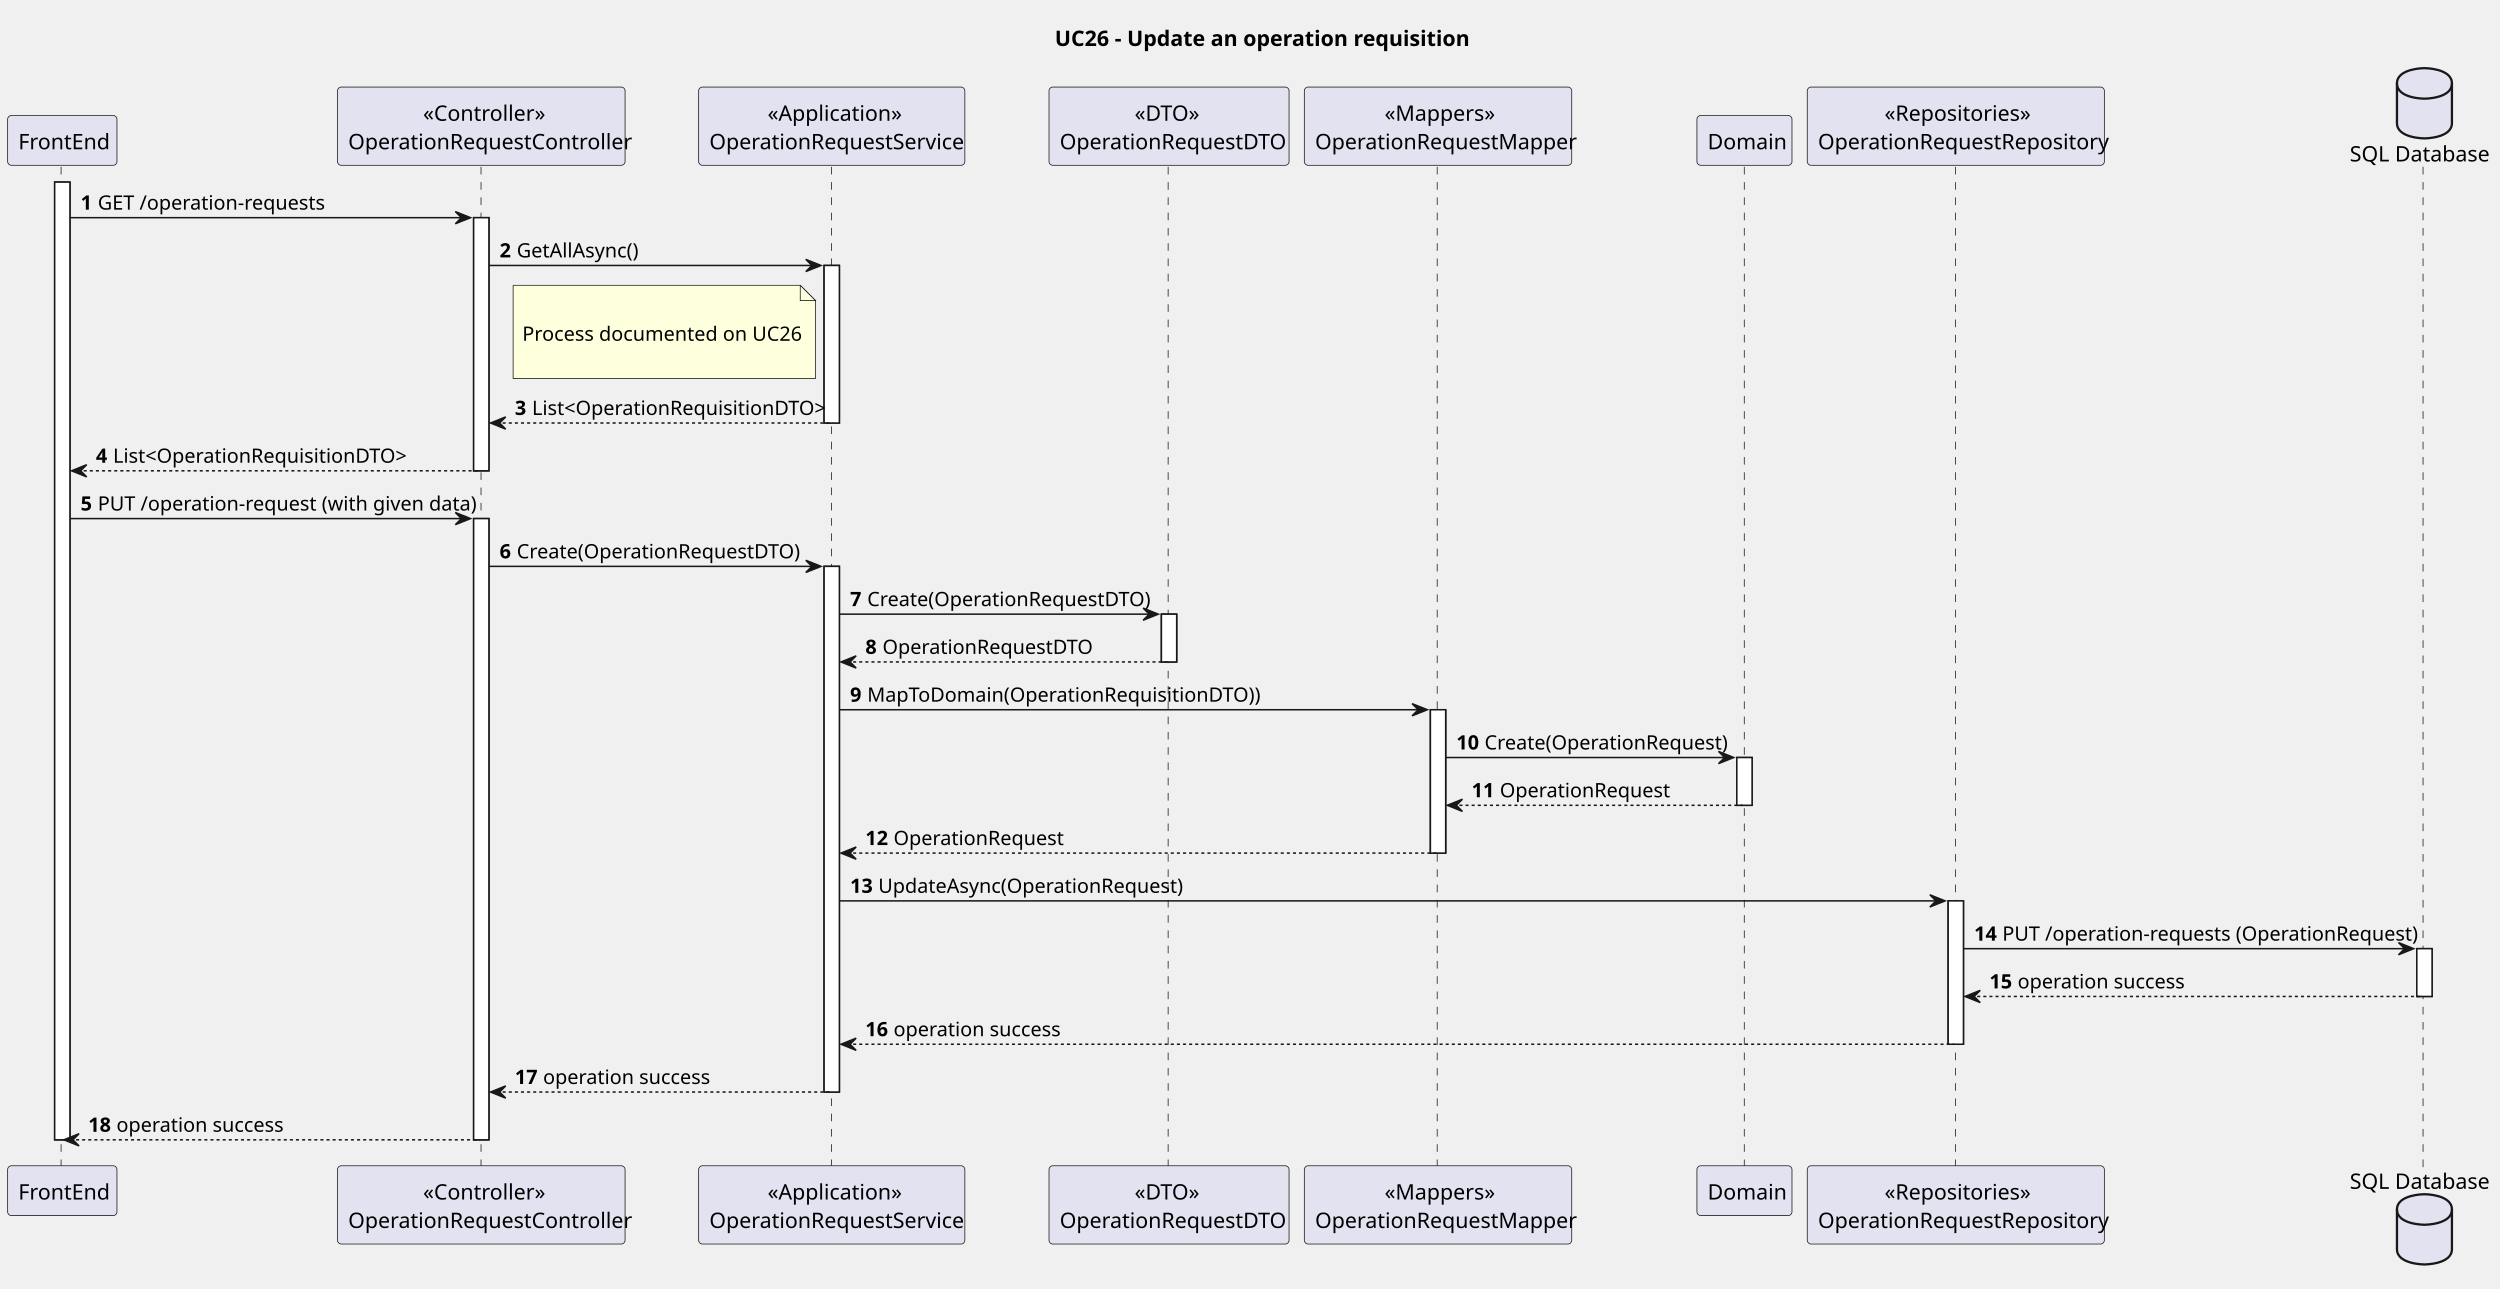
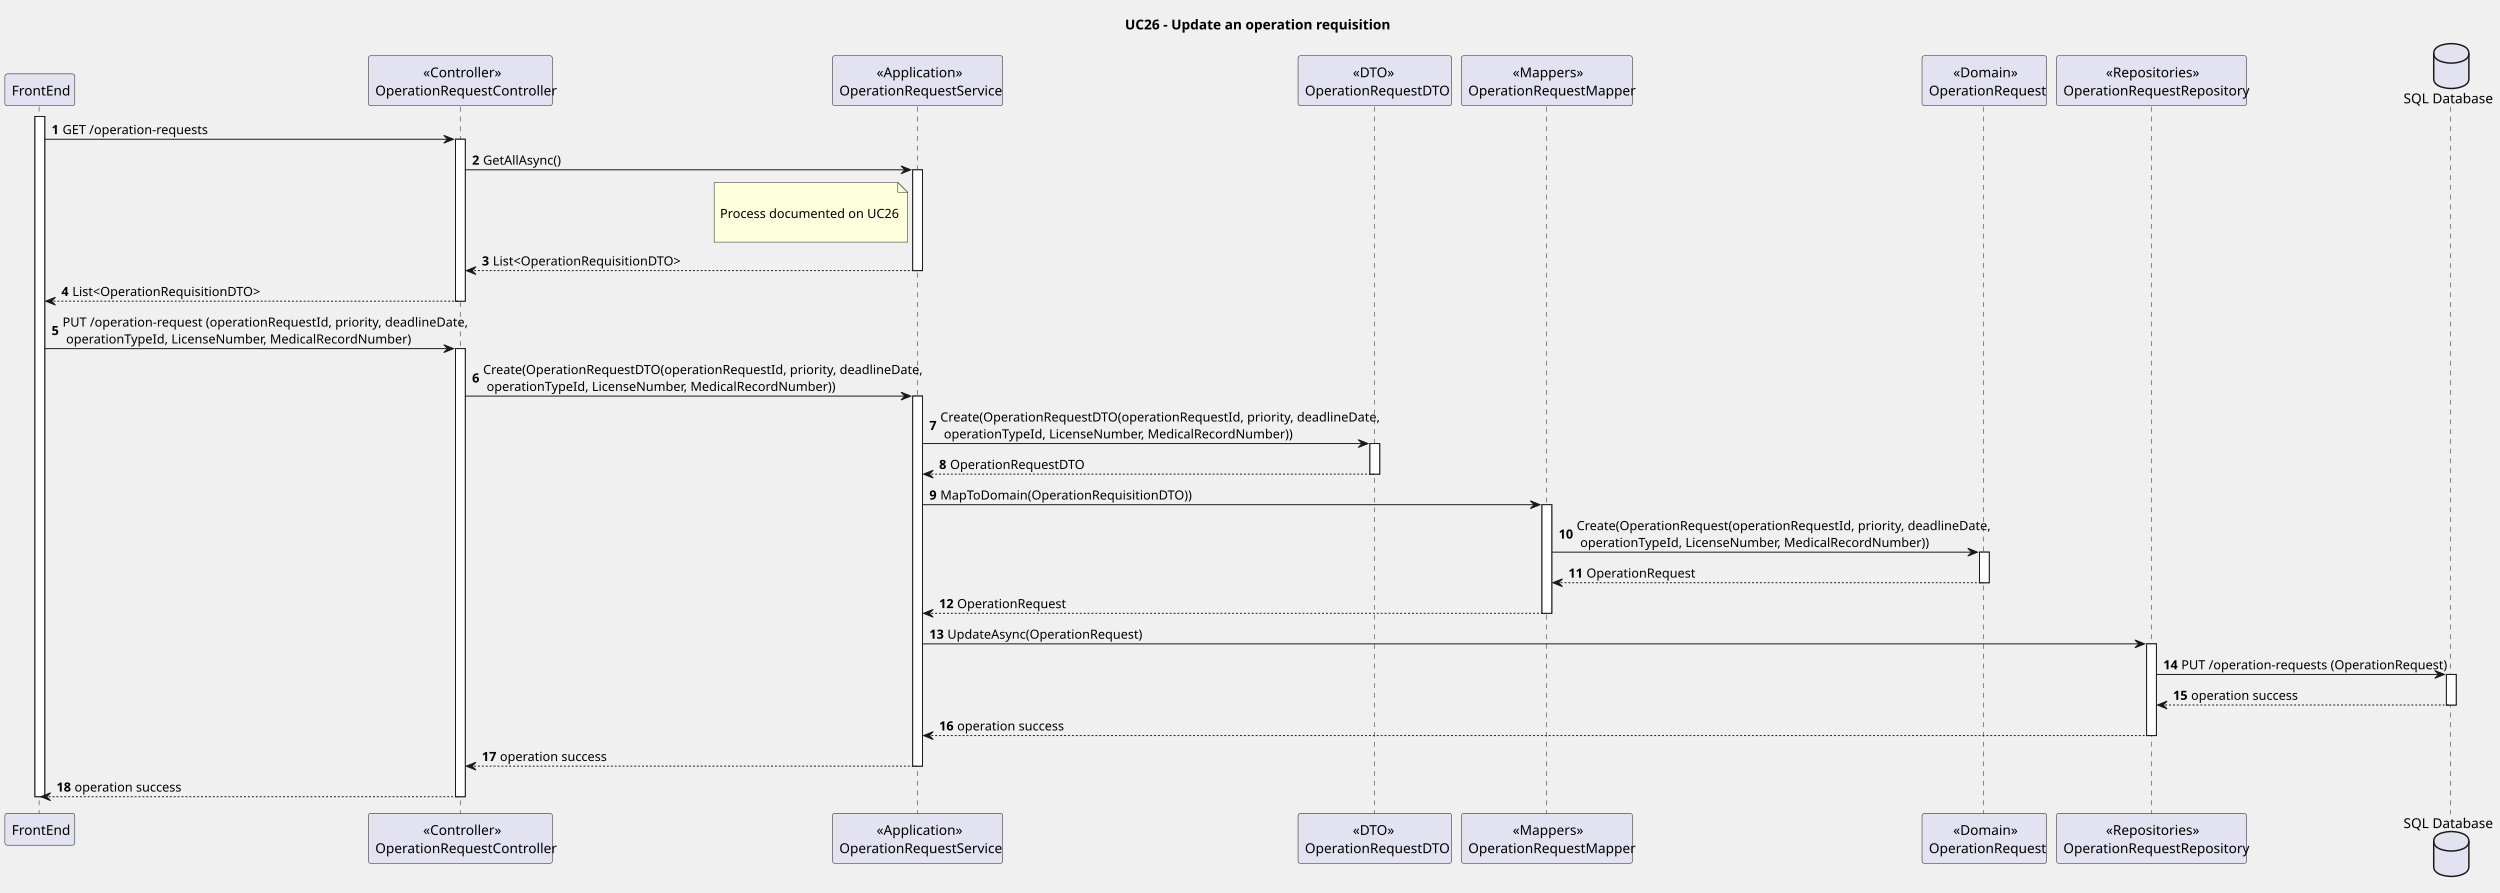
- <svg xmlns="http://www.w3.org/2000/svg" contentStyleType="text/css" height="844px" preserveAspectRatio="none" style="width:1637px;height:844px;background:#FFFFFF;" version="1.1" viewBox="0 0 1637 844" width="1637px" zoomAndPan="magnify">
+ <svg xmlns="http://www.w3.org/2000/svg" contentStyleType="text/css" height="914px" preserveAspectRatio="none" style="width:2559px;height:914px;background:#FFFFFF;" version="1.1" viewBox="0 0 2559 914" width="2559px" zoomAndPan="magnify">
  <defs />
  <g>
-     <text fill="#000000" font-family="sans-serif" font-size="14" font-weight="bold" lengthAdjust="spacing" textLength="259.027" x="690.708" y="30.107">UC26 - Update an operation requisition</text>
-     <rect fill="#FFFFFF" height="627.111" style="stroke:#181818;stroke-width:1.0;" width="10" x="35.793" y="119.242" />
-     <rect fill="#FFFFFF" height="165.746" style="stroke:#181818;stroke-width:1.0;" width="10" x="310.137" y="142.533" />
-     <rect fill="#FFFFFF" height="406.783" style="stroke:#181818;stroke-width:1.0;" width="10" x="310.137" y="339.57" />
-     <rect fill="#FFFFFF" height="103.164" style="stroke:#181818;stroke-width:1.0;" width="10" x="539.627" y="173.824" />
-     <rect fill="#FFFFFF" height="344.201" style="stroke:#181818;stroke-width:1.0;" width="10" x="539.627" y="370.861" />
-     <rect fill="#FFFFFF" height="31.291" style="stroke:#181818;stroke-width:1.0;" width="10" x="760.486" y="402.152" />
-     <rect fill="#FFFFFF" height="93.873" style="stroke:#181818;stroke-width:1.0;" width="10" x="936.623" y="464.734" />
-     <rect fill="#FFFFFF" height="31.291" style="stroke:#181818;stroke-width:1.0;" width="10" x="1137.271" y="496.025" />
-     <rect fill="#FFFFFF" height="93.873" style="stroke:#181818;stroke-width:1.0;" width="10" x="1275.664" y="589.898" />
-     <rect fill="#FFFFFF" height="31.291" style="stroke:#181818;stroke-width:1.0;" width="10" x="1582.527" y="621.189" />
-     <line style="stroke:#181818;stroke-width:0.5;stroke-dasharray:5.0,5.0;" x1="40" x2="40" y1="109.242" y2="764.354" />
-     <line style="stroke:#181818;stroke-width:0.5;stroke-dasharray:5.0,5.0;" x1="314.979" x2="314.979" y1="109.242" y2="764.354" />
-     <line style="stroke:#181818;stroke-width:0.5;stroke-dasharray:5.0,5.0;" x1="544.472" x2="544.472" y1="109.242" y2="764.354" />
-     <line style="stroke:#181818;stroke-width:0.5;stroke-dasharray:5.0,5.0;" x1="764.896" x2="764.896" y1="109.242" y2="764.354" />
-     <line style="stroke:#181818;stroke-width:0.5;stroke-dasharray:5.0,5.0;" x1="941.075" x2="941.075" y1="109.242" y2="764.354" />
-     <line style="stroke:#181818;stroke-width:0.5;stroke-dasharray:5.0,5.0;" x1="1142.15" x2="1142.15" y1="109.242" y2="764.354" />
-     <line style="stroke:#181818;stroke-width:0.5;stroke-dasharray:5.0,5.0;" x1="1280.392" x2="1280.392" y1="109.242" y2="764.354" />
-     <line style="stroke:#181818;stroke-width:0.5;stroke-dasharray:5.0,5.0;" x1="1586.61" x2="1586.61" y1="109.242" y2="764.354" />
+     <text fill="#000000" font-family="sans-serif" font-size="14" font-weight="bold" lengthAdjust="spacing" textLength="259.027" x="1151.519" y="30.107">UC26 - Update an operation requisition</text>
+     <rect fill="#FFFFFF" height="696.275" style="stroke:#181818;stroke-width:1.0;" width="10" x="35.793" y="119.242" />
+     <rect fill="#FFFFFF" height="165.746" style="stroke:#181818;stroke-width:1.0;" width="10" x="466.239" y="142.533" />
+     <rect fill="#FFFFFF" height="458.656" style="stroke:#181818;stroke-width:1.0;" width="10" x="466.239" y="356.861" />
+     <rect fill="#FFFFFF" height="103.164" style="stroke:#181818;stroke-width:1.0;" width="10" x="934.25" y="173.824" />
+     <rect fill="#FFFFFF" height="378.783" style="stroke:#181818;stroke-width:1.0;" width="10" x="934.25" y="405.443" />
+     <rect fill="#FFFFFF" height="31.291" style="stroke:#181818;stroke-width:1.0;" width="10" x="1402.261" y="454.025" />
+     <rect fill="#FFFFFF" height="111.164" style="stroke:#181818;stroke-width:1.0;" width="10" x="1578.398" y="516.607" />
+     <rect fill="#FFFFFF" height="31.291" style="stroke:#181818;stroke-width:1.0;" width="10" x="2026.199" y="565.189" />
+     <rect fill="#FFFFFF" height="93.873" style="stroke:#181818;stroke-width:1.0;" width="10" x="2197.284" y="659.062" />
+     <rect fill="#FFFFFF" height="31.291" style="stroke:#181818;stroke-width:1.0;" width="10" x="2504.148" y="690.354" />
+     <line style="stroke:#181818;stroke-width:0.5;stroke-dasharray:5.0,5.0;" x1="40" x2="40" y1="109.242" y2="833.518" />
+     <line style="stroke:#181818;stroke-width:0.5;stroke-dasharray:5.0,5.0;" x1="471.081" x2="471.081" y1="109.242" y2="833.518" />
+     <line style="stroke:#181818;stroke-width:0.5;stroke-dasharray:5.0,5.0;" x1="939.095" x2="939.095" y1="109.242" y2="833.518" />
+     <line style="stroke:#181818;stroke-width:0.5;stroke-dasharray:5.0,5.0;" x1="1406.672" x2="1406.672" y1="109.242" y2="833.518" />
+     <line style="stroke:#181818;stroke-width:0.5;stroke-dasharray:5.0,5.0;" x1="1582.851" x2="1582.851" y1="109.242" y2="833.518" />
+     <line style="stroke:#181818;stroke-width:0.5;stroke-dasharray:5.0,5.0;" x1="2030.385" x2="2030.385" y1="109.242" y2="833.518" />
+     <line style="stroke:#181818;stroke-width:0.5;stroke-dasharray:5.0,5.0;" x1="2202.012" x2="2202.012" y1="109.242" y2="833.518" />
+     <line style="stroke:#181818;stroke-width:0.5;stroke-dasharray:5.0,5.0;" x1="2508.231" x2="2508.231" y1="109.242" y2="833.518" />
    <rect fill="#E2E2F0" height="32.621" rx="2.5" ry="2.5" style="stroke:#181818;stroke-width:0.5;" width="71.586" x="5" y="75.621" />
    <text fill="#000000" font-family="sans-serif" font-size="14" lengthAdjust="spacing" textLength="57.586" x="12" y="97.728">FrontEnd</text>
-     <rect fill="#E2E2F0" height="32.621" rx="2.5" ry="2.5" style="stroke:#181818;stroke-width:0.5;" width="71.586" x="5" y="763.354" />
-     <text fill="#000000" font-family="sans-serif" font-size="14" lengthAdjust="spacing" textLength="57.586" x="12" y="785.461">FrontEnd</text>
-     <rect fill="#E2E2F0" height="51.242" rx="2.5" ry="2.5" style="stroke:#181818;stroke-width:0.5;" width="188.316" x="220.979" y="57" />
-     <text fill="#000000" font-family="sans-serif" font-size="14" lengthAdjust="spacing" textLength="76.262" x="277.006" y="79.107">«Controller»</text>
-     <text fill="#000000" font-family="sans-serif" font-size="14" lengthAdjust="spacing" textLength="174.316" x="227.979" y="97.728">OperationRequestController</text>
-     <rect fill="#E2E2F0" height="51.242" rx="2.5" ry="2.5" style="stroke:#181818;stroke-width:0.5;" width="188.316" x="220.979" y="763.354" />
-     <text fill="#000000" font-family="sans-serif" font-size="14" lengthAdjust="spacing" textLength="76.262" x="277.006" y="785.461">«Controller»</text>
-     <text fill="#000000" font-family="sans-serif" font-size="14" lengthAdjust="spacing" textLength="174.316" x="227.979" y="804.082">OperationRequestController</text>
-     <rect fill="#E2E2F0" height="51.242" rx="2.5" ry="2.5" style="stroke:#181818;stroke-width:0.5;" width="174.31" x="457.472" y="57" />
-     <text fill="#000000" font-family="sans-serif" font-size="14" lengthAdjust="spacing" textLength="84.061" x="502.596" y="79.107">«Application»</text>
-     <text fill="#000000" font-family="sans-serif" font-size="14" lengthAdjust="spacing" textLength="160.31" x="464.472" y="97.728">OperationRequestService</text>
-     <rect fill="#E2E2F0" height="51.242" rx="2.5" ry="2.5" style="stroke:#181818;stroke-width:0.5;" width="174.31" x="457.472" y="763.354" />
-     <text fill="#000000" font-family="sans-serif" font-size="14" lengthAdjust="spacing" textLength="84.061" x="502.596" y="785.461">«Application»</text>
-     <text fill="#000000" font-family="sans-serif" font-size="14" lengthAdjust="spacing" textLength="160.31" x="464.472" y="804.082">OperationRequestService</text>
-     <rect fill="#E2E2F0" height="51.242" rx="2.5" ry="2.5" style="stroke:#181818;stroke-width:0.5;" width="157.179" x="686.896" y="57" />
-     <text fill="#000000" font-family="sans-serif" font-size="14" lengthAdjust="spacing" textLength="45.124" x="742.924" y="79.107">«DTO»</text>
-     <text fill="#000000" font-family="sans-serif" font-size="14" lengthAdjust="spacing" textLength="143.179" x="693.896" y="97.728">OperationRequestDTO</text>
-     <rect fill="#E2E2F0" height="51.242" rx="2.5" ry="2.5" style="stroke:#181818;stroke-width:0.5;" width="157.179" x="686.896" y="763.354" />
-     <text fill="#000000" font-family="sans-serif" font-size="14" lengthAdjust="spacing" textLength="45.124" x="742.924" y="785.461">«DTO»</text>
-     <text fill="#000000" font-family="sans-serif" font-size="14" lengthAdjust="spacing" textLength="143.179" x="693.896" y="804.082">OperationRequestDTO</text>
-     <rect fill="#E2E2F0" height="51.242" rx="2.5" ry="2.5" style="stroke:#181818;stroke-width:0.5;" width="175.096" x="854.075" y="57" />
-     <text fill="#000000" font-family="sans-serif" font-size="14" lengthAdjust="spacing" textLength="70.041" x="906.602" y="79.107">«Mappers»</text>
-     <text fill="#000000" font-family="sans-serif" font-size="14" lengthAdjust="spacing" textLength="161.096" x="861.075" y="97.728">OperationRequestMapper</text>
-     <rect fill="#E2E2F0" height="51.242" rx="2.5" ry="2.5" style="stroke:#181818;stroke-width:0.5;" width="175.096" x="854.075" y="763.354" />
-     <text fill="#000000" font-family="sans-serif" font-size="14" lengthAdjust="spacing" textLength="70.041" x="906.602" y="785.461">«Mappers»</text>
-     <text fill="#000000" font-family="sans-serif" font-size="14" lengthAdjust="spacing" textLength="161.096" x="861.075" y="804.082">OperationRequestMapper</text>
-     <rect fill="#E2E2F0" height="32.621" rx="2.5" ry="2.5" style="stroke:#181818;stroke-width:0.5;" width="62.241" x="1111.15" y="75.621" />
-     <text fill="#000000" font-family="sans-serif" font-size="14" lengthAdjust="spacing" textLength="48.241" x="1118.15" y="97.728">Domain</text>
-     <rect fill="#E2E2F0" height="32.621" rx="2.5" ry="2.5" style="stroke:#181818;stroke-width:0.5;" width="62.241" x="1111.15" y="763.354" />
-     <text fill="#000000" font-family="sans-serif" font-size="14" lengthAdjust="spacing" textLength="48.241" x="1118.15" y="785.461">Domain</text>
-     <rect fill="#E2E2F0" height="51.242" rx="2.5" ry="2.5" style="stroke:#181818;stroke-width:0.5;" width="194.544" x="1183.392" y="57" />
-     <text fill="#000000" font-family="sans-serif" font-size="14" lengthAdjust="spacing" textLength="93.386" x="1233.971" y="79.107">«Repositories»</text>
-     <text fill="#000000" font-family="sans-serif" font-size="14" lengthAdjust="spacing" textLength="180.544" x="1190.392" y="97.728">OperationRequestRepository</text>
-     <rect fill="#E2E2F0" height="51.242" rx="2.5" ry="2.5" style="stroke:#181818;stroke-width:0.5;" width="194.544" x="1183.392" y="763.354" />
-     <text fill="#000000" font-family="sans-serif" font-size="14" lengthAdjust="spacing" textLength="93.386" x="1233.971" y="785.461">«Repositories»</text>
-     <text fill="#000000" font-family="sans-serif" font-size="14" lengthAdjust="spacing" textLength="180.544" x="1190.392" y="804.082">OperationRequestRepository</text>
-     <text fill="#000000" font-family="sans-serif" font-size="14" lengthAdjust="spacing" textLength="91.834" x="1538.61" y="105.728">SQL Database</text>
-     <path d="M1569.527,54.621 C1569.527,44.621 1587.527,44.621 1587.527,44.621 C1587.527,44.621 1605.527,44.621 1605.527,54.621 L1605.527,80.621 C1605.527,90.621 1587.527,90.621 1587.527,90.621 C1587.527,90.621 1569.527,90.621 1569.527,80.621 L1569.527,54.621 " fill="#E2E2F0" style="stroke:#181818;stroke-width:1.5;" />
-     <path d="M1569.527,54.621 C1569.527,64.621 1587.527,64.621 1587.527,64.621 C1587.527,64.621 1605.527,64.621 1605.527,54.621 " fill="none" style="stroke:#181818;stroke-width:1.5;" />
-     <text fill="#000000" font-family="sans-serif" font-size="14" lengthAdjust="spacing" textLength="91.834" x="1538.61" y="778.461">SQL Database</text>
-     <path d="M1569.527,791.975 C1569.527,781.975 1587.527,781.975 1587.527,781.975 C1587.527,781.975 1605.527,781.975 1605.527,791.975 L1605.527,817.975 C1605.527,827.975 1587.527,827.975 1587.527,827.975 C1587.527,827.975 1569.527,827.975 1569.527,817.975 L1569.527,791.975 " fill="#E2E2F0" style="stroke:#181818;stroke-width:1.5;" />
-     <path d="M1569.527,791.975 C1569.527,801.975 1587.527,801.975 1587.527,801.975 C1587.527,801.975 1605.527,801.975 1605.527,791.975 " fill="none" style="stroke:#181818;stroke-width:1.5;" />
-     <rect fill="#FFFFFF" height="627.111" style="stroke:#181818;stroke-width:1.0;" width="10" x="35.793" y="119.242" />
-     <rect fill="#FFFFFF" height="165.746" style="stroke:#181818;stroke-width:1.0;" width="10" x="310.137" y="142.533" />
-     <rect fill="#FFFFFF" height="406.783" style="stroke:#181818;stroke-width:1.0;" width="10" x="310.137" y="339.57" />
-     <rect fill="#FFFFFF" height="103.164" style="stroke:#181818;stroke-width:1.0;" width="10" x="539.627" y="173.824" />
-     <rect fill="#FFFFFF" height="344.201" style="stroke:#181818;stroke-width:1.0;" width="10" x="539.627" y="370.861" />
-     <rect fill="#FFFFFF" height="31.291" style="stroke:#181818;stroke-width:1.0;" width="10" x="760.486" y="402.152" />
-     <rect fill="#FFFFFF" height="93.873" style="stroke:#181818;stroke-width:1.0;" width="10" x="936.623" y="464.734" />
-     <rect fill="#FFFFFF" height="31.291" style="stroke:#181818;stroke-width:1.0;" width="10" x="1137.271" y="496.025" />
-     <rect fill="#FFFFFF" height="93.873" style="stroke:#181818;stroke-width:1.0;" width="10" x="1275.664" y="589.898" />
-     <rect fill="#FFFFFF" height="31.291" style="stroke:#181818;stroke-width:1.0;" width="10" x="1582.527" y="621.189" />
-     <polygon fill="#181818" points="298.137,138.533,308.137,142.533,298.137,146.533,302.137,142.533" style="stroke:#181818;stroke-width:1.0;" />
-     <line style="stroke:#181818;stroke-width:1.0;" x1="45.793" x2="304.137" y1="142.533" y2="142.533" />
+     <rect fill="#E2E2F0" height="32.621" rx="2.5" ry="2.5" style="stroke:#181818;stroke-width:0.5;" width="71.586" x="5" y="832.518" />
+     <text fill="#000000" font-family="sans-serif" font-size="14" lengthAdjust="spacing" textLength="57.586" x="12" y="854.625">FrontEnd</text>
+     <rect fill="#E2E2F0" height="51.242" rx="2.5" ry="2.5" style="stroke:#181818;stroke-width:0.5;" width="188.316" x="377.081" y="57" />
+     <text fill="#000000" font-family="sans-serif" font-size="14" lengthAdjust="spacing" textLength="76.262" x="433.108" y="79.107">«Controller»</text>
+     <text fill="#000000" font-family="sans-serif" font-size="14" lengthAdjust="spacing" textLength="174.316" x="384.081" y="97.728">OperationRequestController</text>
+     <rect fill="#E2E2F0" height="51.242" rx="2.5" ry="2.5" style="stroke:#181818;stroke-width:0.5;" width="188.316" x="377.081" y="832.518" />
+     <text fill="#000000" font-family="sans-serif" font-size="14" lengthAdjust="spacing" textLength="76.262" x="433.108" y="854.625">«Controller»</text>
+     <text fill="#000000" font-family="sans-serif" font-size="14" lengthAdjust="spacing" textLength="174.316" x="384.081" y="873.246">OperationRequestController</text>
+     <rect fill="#E2E2F0" height="51.242" rx="2.5" ry="2.5" style="stroke:#181818;stroke-width:0.5;" width="174.31" x="852.095" y="57" />
+     <text fill="#000000" font-family="sans-serif" font-size="14" lengthAdjust="spacing" textLength="84.061" x="897.219" y="79.107">«Application»</text>
+     <text fill="#000000" font-family="sans-serif" font-size="14" lengthAdjust="spacing" textLength="160.31" x="859.095" y="97.728">OperationRequestService</text>
+     <rect fill="#E2E2F0" height="51.242" rx="2.5" ry="2.5" style="stroke:#181818;stroke-width:0.5;" width="174.31" x="852.095" y="832.518" />
+     <text fill="#000000" font-family="sans-serif" font-size="14" lengthAdjust="spacing" textLength="84.061" x="897.219" y="854.625">«Application»</text>
+     <text fill="#000000" font-family="sans-serif" font-size="14" lengthAdjust="spacing" textLength="160.31" x="859.095" y="873.246">OperationRequestService</text>
+     <rect fill="#E2E2F0" height="51.242" rx="2.5" ry="2.5" style="stroke:#181818;stroke-width:0.5;" width="157.179" x="1328.672" y="57" />
+     <text fill="#000000" font-family="sans-serif" font-size="14" lengthAdjust="spacing" textLength="45.124" x="1384.699" y="79.107">«DTO»</text>
+     <text fill="#000000" font-family="sans-serif" font-size="14" lengthAdjust="spacing" textLength="143.179" x="1335.672" y="97.728">OperationRequestDTO</text>
+     <rect fill="#E2E2F0" height="51.242" rx="2.5" ry="2.5" style="stroke:#181818;stroke-width:0.5;" width="157.179" x="1328.672" y="832.518" />
+     <text fill="#000000" font-family="sans-serif" font-size="14" lengthAdjust="spacing" textLength="45.124" x="1384.699" y="854.625">«DTO»</text>
+     <text fill="#000000" font-family="sans-serif" font-size="14" lengthAdjust="spacing" textLength="143.179" x="1335.672" y="873.246">OperationRequestDTO</text>
+     <rect fill="#E2E2F0" height="51.242" rx="2.5" ry="2.5" style="stroke:#181818;stroke-width:0.5;" width="175.096" x="1495.851" y="57" />
+     <text fill="#000000" font-family="sans-serif" font-size="14" lengthAdjust="spacing" textLength="70.041" x="1548.378" y="79.107">«Mappers»</text>
+     <text fill="#000000" font-family="sans-serif" font-size="14" lengthAdjust="spacing" textLength="161.096" x="1502.851" y="97.728">OperationRequestMapper</text>
+     <rect fill="#E2E2F0" height="51.242" rx="2.5" ry="2.5" style="stroke:#181818;stroke-width:0.5;" width="175.096" x="1495.851" y="832.518" />
+     <text fill="#000000" font-family="sans-serif" font-size="14" lengthAdjust="spacing" textLength="70.041" x="1548.378" y="854.625">«Mappers»</text>
+     <text fill="#000000" font-family="sans-serif" font-size="14" lengthAdjust="spacing" textLength="161.096" x="1502.851" y="873.246">OperationRequestMapper</text>
+     <rect fill="#E2E2F0" height="51.242" rx="2.5" ry="2.5" style="stroke:#181818;stroke-width:0.5;" width="127.627" x="1967.385" y="57" />
+     <text fill="#000000" font-family="sans-serif" font-size="14" lengthAdjust="spacing" textLength="63.813" x="1999.292" y="79.107">«Domain»</text>
+     <text fill="#000000" font-family="sans-serif" font-size="14" lengthAdjust="spacing" textLength="113.627" x="1974.385" y="97.728">OperationRequest</text>
+     <rect fill="#E2E2F0" height="51.242" rx="2.5" ry="2.5" style="stroke:#181818;stroke-width:0.5;" width="127.627" x="1967.385" y="832.518" />
+     <text fill="#000000" font-family="sans-serif" font-size="14" lengthAdjust="spacing" textLength="63.813" x="1999.292" y="854.625">«Domain»</text>
+     <text fill="#000000" font-family="sans-serif" font-size="14" lengthAdjust="spacing" textLength="113.627" x="1974.385" y="873.246">OperationRequest</text>
+     <rect fill="#E2E2F0" height="51.242" rx="2.5" ry="2.5" style="stroke:#181818;stroke-width:0.5;" width="194.544" x="2105.012" y="57" />
+     <text fill="#000000" font-family="sans-serif" font-size="14" lengthAdjust="spacing" textLength="93.386" x="2155.591" y="79.107">«Repositories»</text>
+     <text fill="#000000" font-family="sans-serif" font-size="14" lengthAdjust="spacing" textLength="180.544" x="2112.012" y="97.728">OperationRequestRepository</text>
+     <rect fill="#E2E2F0" height="51.242" rx="2.5" ry="2.5" style="stroke:#181818;stroke-width:0.5;" width="194.544" x="2105.012" y="832.518" />
+     <text fill="#000000" font-family="sans-serif" font-size="14" lengthAdjust="spacing" textLength="93.386" x="2155.591" y="854.625">«Repositories»</text>
+     <text fill="#000000" font-family="sans-serif" font-size="14" lengthAdjust="spacing" textLength="180.544" x="2112.012" y="873.246">OperationRequestRepository</text>
+     <text fill="#000000" font-family="sans-serif" font-size="14" lengthAdjust="spacing" textLength="91.834" x="2460.231" y="105.728">SQL Database</text>
+     <path d="M2491.148,54.621 C2491.148,44.621 2509.148,44.621 2509.148,44.621 C2509.148,44.621 2527.148,44.621 2527.148,54.621 L2527.148,80.621 C2527.148,90.621 2509.148,90.621 2509.148,90.621 C2509.148,90.621 2491.148,90.621 2491.148,80.621 L2491.148,54.621 " fill="#E2E2F0" style="stroke:#181818;stroke-width:1.5;" />
+     <path d="M2491.148,54.621 C2491.148,64.621 2509.148,64.621 2509.148,64.621 C2509.148,64.621 2527.148,64.621 2527.148,54.621 " fill="none" style="stroke:#181818;stroke-width:1.5;" />
+     <text fill="#000000" font-family="sans-serif" font-size="14" lengthAdjust="spacing" textLength="91.834" x="2460.231" y="847.625">SQL Database</text>
+     <path d="M2491.148,861.139 C2491.148,851.139 2509.148,851.139 2509.148,851.139 C2509.148,851.139 2527.148,851.139 2527.148,861.139 L2527.148,887.139 C2527.148,897.139 2509.148,897.139 2509.148,897.139 C2509.148,897.139 2491.148,897.139 2491.148,887.139 L2491.148,861.139 " fill="#E2E2F0" style="stroke:#181818;stroke-width:1.5;" />
+     <path d="M2491.148,861.139 C2491.148,871.139 2509.148,871.139 2509.148,871.139 C2509.148,871.139 2527.148,871.139 2527.148,861.139 " fill="none" style="stroke:#181818;stroke-width:1.5;" />
+     <rect fill="#FFFFFF" height="696.275" style="stroke:#181818;stroke-width:1.0;" width="10" x="35.793" y="119.242" />
+     <rect fill="#FFFFFF" height="165.746" style="stroke:#181818;stroke-width:1.0;" width="10" x="466.239" y="142.533" />
+     <rect fill="#FFFFFF" height="458.656" style="stroke:#181818;stroke-width:1.0;" width="10" x="466.239" y="356.861" />
+     <rect fill="#FFFFFF" height="103.164" style="stroke:#181818;stroke-width:1.0;" width="10" x="934.25" y="173.824" />
+     <rect fill="#FFFFFF" height="378.783" style="stroke:#181818;stroke-width:1.0;" width="10" x="934.25" y="405.443" />
+     <rect fill="#FFFFFF" height="31.291" style="stroke:#181818;stroke-width:1.0;" width="10" x="1402.261" y="454.025" />
+     <rect fill="#FFFFFF" height="111.164" style="stroke:#181818;stroke-width:1.0;" width="10" x="1578.398" y="516.607" />
+     <rect fill="#FFFFFF" height="31.291" style="stroke:#181818;stroke-width:1.0;" width="10" x="2026.199" y="565.189" />
+     <rect fill="#FFFFFF" height="93.873" style="stroke:#181818;stroke-width:1.0;" width="10" x="2197.284" y="659.062" />
+     <rect fill="#FFFFFF" height="31.291" style="stroke:#181818;stroke-width:1.0;" width="10" x="2504.148" y="690.354" />
+     <polygon fill="#181818" points="454.239,138.533,464.239,142.533,454.239,146.533,458.239,142.533" style="stroke:#181818;stroke-width:1.0;" />
+     <line style="stroke:#181818;stroke-width:1.0;" x1="45.793" x2="460.239" y1="142.533" y2="142.533" />
    <text fill="#000000" font-family="sans-serif" font-size="13" font-weight="bold" lengthAdjust="spacing" textLength="7.23" x="52.793" y="137.27">1</text>
    <text fill="#000000" font-family="sans-serif" font-size="13" lengthAdjust="spacing" textLength="142.346" x="64.023" y="137.27">GET /operation-requests</text>
-     <polygon fill="#181818" points="527.627,169.824,537.627,173.824,527.627,177.824,531.627,173.824" style="stroke:#181818;stroke-width:1.0;" />
-     <line style="stroke:#181818;stroke-width:1.0;" x1="320.137" x2="533.627" y1="173.824" y2="173.824" />
-     <text fill="#000000" font-family="sans-serif" font-size="13" font-weight="bold" lengthAdjust="spacing" textLength="7.23" x="327.137" y="168.561">2</text>
-     <text fill="#000000" font-family="sans-serif" font-size="13" lengthAdjust="spacing" textLength="79.46" x="338.367" y="168.561">GetAllAsync()</text>
-     <path d="M336,186.824 L336,247.824 L534,247.824 L534,196.824 L524,186.824 L336,186.824 " fill="#FEFFDD" style="stroke:#181818;stroke-width:0.5;" />
-     <path d="M524,186.824 L524,196.824 L534,196.824 L524,186.824 " fill="#FEFFDD" style="stroke:#181818;stroke-width:0.5;" />
-     <text fill="#000000" font-family="sans-serif" font-size="13" lengthAdjust="spacing" textLength="3.612" x="342" y="205.852"> </text>
-     <text fill="#000000" font-family="sans-serif" font-size="13" lengthAdjust="spacing" textLength="177.042" x="342" y="223.144">Process documented on UC26</text>
-     <text fill="#000000" font-family="sans-serif" font-size="13" lengthAdjust="spacing" textLength="3.612" x="342" y="240.435"> </text>
-     <polygon fill="#181818" points="331.137,272.988,321.137,276.988,331.137,280.988,327.137,276.988" style="stroke:#181818;stroke-width:1.0;" />
-     <line style="stroke:#181818;stroke-width:1.0;stroke-dasharray:2.0,2.0;" x1="325.137" x2="543.627" y1="276.988" y2="276.988" />
-     <text fill="#000000" font-family="sans-serif" font-size="13" font-weight="bold" lengthAdjust="spacing" textLength="7.23" x="337.137" y="271.726">3</text>
-     <text fill="#000000" font-family="sans-serif" font-size="13" lengthAdjust="spacing" textLength="184.26" x="348.367" y="271.726">List&lt;OperationRequisitionDTO&gt;</text>
+     <polygon fill="#181818" points="922.25,169.824,932.25,173.824,922.25,177.824,926.25,173.824" style="stroke:#181818;stroke-width:1.0;" />
+     <line style="stroke:#181818;stroke-width:1.0;" x1="476.239" x2="928.25" y1="173.824" y2="173.824" />
+     <text fill="#000000" font-family="sans-serif" font-size="13" font-weight="bold" lengthAdjust="spacing" textLength="7.23" x="483.239" y="168.561">2</text>
+     <text fill="#000000" font-family="sans-serif" font-size="13" lengthAdjust="spacing" textLength="79.46" x="494.469" y="168.561">GetAllAsync()</text>
+     <path d="M731,186.824 L731,247.824 L929,247.824 L929,196.824 L919,186.824 L731,186.824 " fill="#FEFFDD" style="stroke:#181818;stroke-width:0.5;" />
+     <path d="M919,186.824 L919,196.824 L929,196.824 L919,186.824 " fill="#FEFFDD" style="stroke:#181818;stroke-width:0.5;" />
+     <text fill="#000000" font-family="sans-serif" font-size="13" lengthAdjust="spacing" textLength="3.612" x="737" y="205.852"> </text>
+     <text fill="#000000" font-family="sans-serif" font-size="13" lengthAdjust="spacing" textLength="177.042" x="737" y="223.144">Process documented on UC26</text>
+     <text fill="#000000" font-family="sans-serif" font-size="13" lengthAdjust="spacing" textLength="3.612" x="737" y="240.435"> </text>
+     <polygon fill="#181818" points="487.239,272.988,477.239,276.988,487.239,280.988,483.239,276.988" style="stroke:#181818;stroke-width:1.0;" />
+     <line style="stroke:#181818;stroke-width:1.0;stroke-dasharray:2.0,2.0;" x1="481.239" x2="938.25" y1="276.988" y2="276.988" />
+     <text fill="#000000" font-family="sans-serif" font-size="13" font-weight="bold" lengthAdjust="spacing" textLength="7.23" x="493.239" y="271.726">3</text>
+     <text fill="#000000" font-family="sans-serif" font-size="13" lengthAdjust="spacing" textLength="184.26" x="504.469" y="271.726">List&lt;OperationRequisitionDTO&gt;</text>
    <polygon fill="#181818" points="56.793,304.279,46.793,308.279,56.793,312.279,52.793,308.279" style="stroke:#181818;stroke-width:1.0;" />
-     <line style="stroke:#181818;stroke-width:1.0;stroke-dasharray:2.0,2.0;" x1="50.793" x2="314.137" y1="308.279" y2="308.279" />
+     <line style="stroke:#181818;stroke-width:1.0;stroke-dasharray:2.0,2.0;" x1="50.793" x2="470.239" y1="308.279" y2="308.279" />
    <text fill="#000000" font-family="sans-serif" font-size="13" font-weight="bold" lengthAdjust="spacing" textLength="7.23" x="62.793" y="303.017">4</text>
    <text fill="#000000" font-family="sans-serif" font-size="13" lengthAdjust="spacing" textLength="184.26" x="74.023" y="303.017">List&lt;OperationRequisitionDTO&gt;</text>
-     <polygon fill="#181818" points="298.137,335.57,308.137,339.57,298.137,343.57,302.137,339.57" style="stroke:#181818;stroke-width:1.0;" />
-     <line style="stroke:#181818;stroke-width:1.0;" x1="45.793" x2="304.137" y1="339.57" y2="339.57" />
-     <text fill="#000000" font-family="sans-serif" font-size="13" font-weight="bold" lengthAdjust="spacing" textLength="7.23" x="52.793" y="334.308">5</text>
-     <text fill="#000000" font-family="sans-serif" font-size="13" lengthAdjust="spacing" textLength="234.114" x="64.023" y="334.308">PUT /operation-request (with given data)</text>
-     <polygon fill="#181818" points="527.627,366.861,537.627,370.861,527.627,374.861,531.627,370.861" style="stroke:#181818;stroke-width:1.0;" />
-     <line style="stroke:#181818;stroke-width:1.0;" x1="320.137" x2="533.627" y1="370.861" y2="370.861" />
-     <text fill="#000000" font-family="sans-serif" font-size="13" font-weight="bold" lengthAdjust="spacing" textLength="7.23" x="327.137" y="365.599">6</text>
-     <text fill="#000000" font-family="sans-serif" font-size="13" lengthAdjust="spacing" textLength="180.629" x="338.367" y="365.599">Create(OperationRequestDTO)</text>
-     <polygon fill="#181818" points="748.486,398.152,758.486,402.152,748.486,406.152,752.486,402.152" style="stroke:#181818;stroke-width:1.0;" />
-     <line style="stroke:#181818;stroke-width:1.0;" x1="549.627" x2="754.486" y1="402.152" y2="402.152" />
-     <text fill="#000000" font-family="sans-serif" font-size="13" font-weight="bold" lengthAdjust="spacing" textLength="7.23" x="556.627" y="396.89">7</text>
-     <text fill="#000000" font-family="sans-serif" font-size="13" lengthAdjust="spacing" textLength="180.629" x="567.857" y="396.89">Create(OperationRequestDTO)</text>
-     <polygon fill="#181818" points="560.627,429.443,550.627,433.443,560.627,437.443,556.627,433.443" style="stroke:#181818;stroke-width:1.0;" />
-     <line style="stroke:#181818;stroke-width:1.0;stroke-dasharray:2.0,2.0;" x1="554.627" x2="764.486" y1="433.443" y2="433.443" />
-     <text fill="#000000" font-family="sans-serif" font-size="13" font-weight="bold" lengthAdjust="spacing" textLength="7.23" x="566.627" y="428.181">8</text>
-     <text fill="#000000" font-family="sans-serif" font-size="13" lengthAdjust="spacing" textLength="132.952" x="577.857" y="428.181">OperationRequestDTO</text>
-     <polygon fill="#181818" points="924.623,460.734,934.623,464.734,924.623,468.734,928.623,464.734" style="stroke:#181818;stroke-width:1.0;" />
-     <line style="stroke:#181818;stroke-width:1.0;" x1="549.627" x2="930.623" y1="464.734" y2="464.734" />
-     <text fill="#000000" font-family="sans-serif" font-size="13" font-weight="bold" lengthAdjust="spacing" textLength="7.23" x="556.627" y="459.472">9</text>
-     <text fill="#000000" font-family="sans-serif" font-size="13" lengthAdjust="spacing" textLength="247.089" x="567.857" y="459.472">MapToDomain(OperationRequisitionDTO))</text>
-     <polygon fill="#181818" points="1125.271,492.025,1135.271,496.025,1125.271,500.025,1129.271,496.025" style="stroke:#181818;stroke-width:1.0;" />
-     <line style="stroke:#181818;stroke-width:1.0;" x1="946.623" x2="1131.271" y1="496.025" y2="496.025" />
-     <text fill="#000000" font-family="sans-serif" font-size="13" font-weight="bold" lengthAdjust="spacing" textLength="14.46" x="953.623" y="490.763">10</text>
-     <text fill="#000000" font-family="sans-serif" font-size="13" lengthAdjust="spacing" textLength="153.188" x="972.083" y="490.763">Create(OperationRequest)</text>
-     <polygon fill="#181818" points="957.623,523.316,947.623,527.316,957.623,531.316,953.623,527.316" style="stroke:#181818;stroke-width:1.0;" />
-     <line style="stroke:#181818;stroke-width:1.0;stroke-dasharray:2.0,2.0;" x1="951.623" x2="1141.271" y1="527.316" y2="527.316" />
-     <text fill="#000000" font-family="sans-serif" font-size="13" font-weight="bold" lengthAdjust="spacing" textLength="14.46" x="963.623" y="522.054">11</text>
-     <text fill="#000000" font-family="sans-serif" font-size="13" lengthAdjust="spacing" textLength="105.511" x="982.083" y="522.054">OperationRequest</text>
-     <polygon fill="#181818" points="560.627,554.607,550.627,558.607,560.627,562.607,556.627,558.607" style="stroke:#181818;stroke-width:1.0;" />
-     <line style="stroke:#181818;stroke-width:1.0;stroke-dasharray:2.0,2.0;" x1="554.627" x2="940.623" y1="558.607" y2="558.607" />
-     <text fill="#000000" font-family="sans-serif" font-size="13" font-weight="bold" lengthAdjust="spacing" textLength="14.46" x="566.627" y="553.345">12</text>
-     <text fill="#000000" font-family="sans-serif" font-size="13" lengthAdjust="spacing" textLength="105.511" x="585.087" y="553.345">OperationRequest</text>
-     <polygon fill="#181818" points="1263.664,585.898,1273.664,589.898,1263.664,593.898,1267.664,589.898" style="stroke:#181818;stroke-width:1.0;" />
-     <line style="stroke:#181818;stroke-width:1.0;" x1="549.627" x2="1269.664" y1="589.898" y2="589.898" />
-     <text fill="#000000" font-family="sans-serif" font-size="13" font-weight="bold" lengthAdjust="spacing" textLength="14.46" x="556.627" y="584.636">13</text>
-     <text fill="#000000" font-family="sans-serif" font-size="13" lengthAdjust="spacing" textLength="191.49" x="575.087" y="584.636">UpdateAsync(OperationRequest)</text>
-     <polygon fill="#181818" points="1570.527,617.189,1580.527,621.189,1570.527,625.189,1574.527,621.189" style="stroke:#181818;stroke-width:1.0;" />
-     <line style="stroke:#181818;stroke-width:1.0;" x1="1285.664" x2="1576.527" y1="621.189" y2="621.189" />
-     <text fill="#000000" font-family="sans-serif" font-size="13" font-weight="bold" lengthAdjust="spacing" textLength="14.46" x="1292.664" y="615.927">14</text>
-     <text fill="#000000" font-family="sans-serif" font-size="13" lengthAdjust="spacing" textLength="259.403" x="1311.123" y="615.927">PUT /operation-requests (OperationRequest)</text>
-     <polygon fill="#181818" points="1296.664,648.481,1286.664,652.481,1296.664,656.481,1292.664,652.481" style="stroke:#181818;stroke-width:1.0;" />
-     <line style="stroke:#181818;stroke-width:1.0;stroke-dasharray:2.0,2.0;" x1="1290.664" x2="1586.527" y1="652.481" y2="652.481" />
-     <text fill="#000000" font-family="sans-serif" font-size="13" font-weight="bold" lengthAdjust="spacing" textLength="14.46" x="1302.664" y="647.218">15</text>
-     <text fill="#000000" font-family="sans-serif" font-size="13" lengthAdjust="spacing" textLength="104.781" x="1321.123" y="647.218">operation success</text>
-     <polygon fill="#181818" points="560.627,679.771,550.627,683.771,560.627,687.771,556.627,683.771" style="stroke:#181818;stroke-width:1.0;" />
-     <line style="stroke:#181818;stroke-width:1.0;stroke-dasharray:2.0,2.0;" x1="554.627" x2="1279.664" y1="683.771" y2="683.771" />
-     <text fill="#000000" font-family="sans-serif" font-size="13" font-weight="bold" lengthAdjust="spacing" textLength="14.46" x="566.627" y="678.509">16</text>
-     <text fill="#000000" font-family="sans-serif" font-size="13" lengthAdjust="spacing" textLength="104.781" x="585.087" y="678.509">operation success</text>
-     <polygon fill="#181818" points="331.137,711.062,321.137,715.062,331.137,719.062,327.137,715.062" style="stroke:#181818;stroke-width:1.0;" />
-     <line style="stroke:#181818;stroke-width:1.0;stroke-dasharray:2.0,2.0;" x1="325.137" x2="543.627" y1="715.062" y2="715.062" />
-     <text fill="#000000" font-family="sans-serif" font-size="13" font-weight="bold" lengthAdjust="spacing" textLength="14.46" x="337.137" y="709.8">17</text>
-     <text fill="#000000" font-family="sans-serif" font-size="13" lengthAdjust="spacing" textLength="104.781" x="355.597" y="709.8">operation success</text>
-     <polygon fill="#181818" points="51.793,742.354,41.793,746.354,51.793,750.354,47.793,746.354" style="stroke:#181818;stroke-width:1.0;" />
-     <line style="stroke:#181818;stroke-width:1.0;stroke-dasharray:2.0,2.0;" x1="45.793" x2="314.137" y1="746.354" y2="746.354" />
-     <text fill="#000000" font-family="sans-serif" font-size="13" font-weight="bold" lengthAdjust="spacing" textLength="14.46" x="57.793" y="741.091">18</text>
-     <text fill="#000000" font-family="sans-serif" font-size="13" lengthAdjust="spacing" textLength="104.781" x="76.253" y="741.091">operation success</text>
+     <polygon fill="#181818" points="454.239,352.861,464.239,356.861,454.239,360.861,458.239,356.861" style="stroke:#181818;stroke-width:1.0;" />
+     <line style="stroke:#181818;stroke-width:1.0;" x1="45.793" x2="460.239" y1="356.861" y2="356.861" />
+     <text fill="#000000" font-family="sans-serif" font-size="13" font-weight="bold" lengthAdjust="spacing" textLength="7.23" x="52.793" y="342.953">5</text>
+     <text fill="#000000" font-family="sans-serif" font-size="13" lengthAdjust="spacing" textLength="390.216" x="64.023" y="334.308">PUT /operation-request (operationRequestId, priority, deadlineDate,</text>
+     <text fill="#000000" font-family="sans-serif" font-size="13" lengthAdjust="spacing" textLength="336.711" x="67.635" y="351.599">operationTypeId, LicenseNumber, MedicalRecordNumber)</text>
+     <polygon fill="#181818" points="922.25,401.443,932.25,405.443,922.25,409.443,926.25,405.443" style="stroke:#181818;stroke-width:1.0;" />
+     <line style="stroke:#181818;stroke-width:1.0;" x1="476.239" x2="928.25" y1="405.443" y2="405.443" />
+     <text fill="#000000" font-family="sans-serif" font-size="13" font-weight="bold" lengthAdjust="spacing" textLength="7.23" x="483.239" y="391.535">6</text>
+     <text fill="#000000" font-family="sans-serif" font-size="13" lengthAdjust="spacing" textLength="427.781" x="494.469" y="382.89">Create(OperationRequestDTO(operationRequestId, priority, deadlineDate,</text>
+     <text fill="#000000" font-family="sans-serif" font-size="13" lengthAdjust="spacing" textLength="341.041" x="498.081" y="400.181">operationTypeId, LicenseNumber, MedicalRecordNumber))</text>
+     <polygon fill="#181818" points="1390.261,450.025,1400.261,454.025,1390.261,458.025,1394.261,454.025" style="stroke:#181818;stroke-width:1.0;" />
+     <line style="stroke:#181818;stroke-width:1.0;" x1="944.25" x2="1396.261" y1="454.025" y2="454.025" />
+     <text fill="#000000" font-family="sans-serif" font-size="13" font-weight="bold" lengthAdjust="spacing" textLength="7.23" x="951.25" y="440.117">7</text>
+     <text fill="#000000" font-family="sans-serif" font-size="13" lengthAdjust="spacing" textLength="427.781" x="962.48" y="431.472">Create(OperationRequestDTO(operationRequestId, priority, deadlineDate,</text>
+     <text fill="#000000" font-family="sans-serif" font-size="13" lengthAdjust="spacing" textLength="341.041" x="966.092" y="448.763">operationTypeId, LicenseNumber, MedicalRecordNumber))</text>
+     <polygon fill="#181818" points="955.25,481.316,945.25,485.316,955.25,489.316,951.25,485.316" style="stroke:#181818;stroke-width:1.0;" />
+     <line style="stroke:#181818;stroke-width:1.0;stroke-dasharray:2.0,2.0;" x1="949.25" x2="1406.261" y1="485.316" y2="485.316" />
+     <text fill="#000000" font-family="sans-serif" font-size="13" font-weight="bold" lengthAdjust="spacing" textLength="7.23" x="961.25" y="480.054">8</text>
+     <text fill="#000000" font-family="sans-serif" font-size="13" lengthAdjust="spacing" textLength="132.952" x="972.48" y="480.054">OperationRequestDTO</text>
+     <polygon fill="#181818" points="1566.398,512.607,1576.398,516.607,1566.398,520.607,1570.398,516.607" style="stroke:#181818;stroke-width:1.0;" />
+     <line style="stroke:#181818;stroke-width:1.0;" x1="944.25" x2="1572.398" y1="516.607" y2="516.607" />
+     <text fill="#000000" font-family="sans-serif" font-size="13" font-weight="bold" lengthAdjust="spacing" textLength="7.23" x="951.25" y="511.345">9</text>
+     <text fill="#000000" font-family="sans-serif" font-size="13" lengthAdjust="spacing" textLength="247.089" x="962.48" y="511.345">MapToDomain(OperationRequisitionDTO))</text>
+     <polygon fill="#181818" points="2014.199,561.189,2024.199,565.189,2014.199,569.189,2018.199,565.189" style="stroke:#181818;stroke-width:1.0;" />
+     <line style="stroke:#181818;stroke-width:1.0;" x1="1588.398" x2="2020.199" y1="565.189" y2="565.189" />
+     <text fill="#000000" font-family="sans-serif" font-size="13" font-weight="bold" lengthAdjust="spacing" textLength="14.46" x="1595.398" y="551.281">10</text>
+     <text fill="#000000" font-family="sans-serif" font-size="13" lengthAdjust="spacing" textLength="400.34" x="1613.858" y="542.636">Create(OperationRequest(operationRequestId, priority, deadlineDate,</text>
+     <text fill="#000000" font-family="sans-serif" font-size="13" lengthAdjust="spacing" textLength="341.041" x="1617.47" y="559.927">operationTypeId, LicenseNumber, MedicalRecordNumber))</text>
+     <polygon fill="#181818" points="1599.398,592.481,1589.398,596.481,1599.398,600.481,1595.398,596.481" style="stroke:#181818;stroke-width:1.0;" />
+     <line style="stroke:#181818;stroke-width:1.0;stroke-dasharray:2.0,2.0;" x1="1593.398" x2="2030.199" y1="596.481" y2="596.481" />
+     <text fill="#000000" font-family="sans-serif" font-size="13" font-weight="bold" lengthAdjust="spacing" textLength="14.46" x="1605.398" y="591.218">11</text>
+     <text fill="#000000" font-family="sans-serif" font-size="13" lengthAdjust="spacing" textLength="105.511" x="1623.858" y="591.218">OperationRequest</text>
+     <polygon fill="#181818" points="955.25,623.771,945.25,627.771,955.25,631.771,951.25,627.771" style="stroke:#181818;stroke-width:1.0;" />
+     <line style="stroke:#181818;stroke-width:1.0;stroke-dasharray:2.0,2.0;" x1="949.25" x2="1582.398" y1="627.771" y2="627.771" />
+     <text fill="#000000" font-family="sans-serif" font-size="13" font-weight="bold" lengthAdjust="spacing" textLength="14.46" x="961.25" y="622.509">12</text>
+     <text fill="#000000" font-family="sans-serif" font-size="13" lengthAdjust="spacing" textLength="105.511" x="979.71" y="622.509">OperationRequest</text>
+     <polygon fill="#181818" points="2185.284,655.062,2195.284,659.062,2185.284,663.062,2189.284,659.062" style="stroke:#181818;stroke-width:1.0;" />
+     <line style="stroke:#181818;stroke-width:1.0;" x1="944.25" x2="2191.284" y1="659.062" y2="659.062" />
+     <text fill="#000000" font-family="sans-serif" font-size="13" font-weight="bold" lengthAdjust="spacing" textLength="14.46" x="951.25" y="653.8">13</text>
+     <text fill="#000000" font-family="sans-serif" font-size="13" lengthAdjust="spacing" textLength="191.49" x="969.71" y="653.8">UpdateAsync(OperationRequest)</text>
+     <polygon fill="#181818" points="2492.148,686.354,2502.148,690.354,2492.148,694.354,2496.148,690.354" style="stroke:#181818;stroke-width:1.0;" />
+     <line style="stroke:#181818;stroke-width:1.0;" x1="2207.284" x2="2498.148" y1="690.354" y2="690.354" />
+     <text fill="#000000" font-family="sans-serif" font-size="13" font-weight="bold" lengthAdjust="spacing" textLength="14.46" x="2214.284" y="685.091">14</text>
+     <text fill="#000000" font-family="sans-serif" font-size="13" lengthAdjust="spacing" textLength="259.403" x="2232.744" y="685.091">PUT /operation-requests (OperationRequest)</text>
+     <polygon fill="#181818" points="2218.284,717.644,2208.284,721.644,2218.284,725.644,2214.284,721.644" style="stroke:#181818;stroke-width:1.0;" />
+     <line style="stroke:#181818;stroke-width:1.0;stroke-dasharray:2.0,2.0;" x1="2212.284" x2="2508.148" y1="721.644" y2="721.644" />
+     <text fill="#000000" font-family="sans-serif" font-size="13" font-weight="bold" lengthAdjust="spacing" textLength="14.46" x="2224.284" y="716.382">15</text>
+     <text fill="#000000" font-family="sans-serif" font-size="13" lengthAdjust="spacing" textLength="104.781" x="2242.744" y="716.382">operation success</text>
+     <polygon fill="#181818" points="955.25,748.936,945.25,752.936,955.25,756.936,951.25,752.936" style="stroke:#181818;stroke-width:1.0;" />
+     <line style="stroke:#181818;stroke-width:1.0;stroke-dasharray:2.0,2.0;" x1="949.25" x2="2201.284" y1="752.936" y2="752.936" />
+     <text fill="#000000" font-family="sans-serif" font-size="13" font-weight="bold" lengthAdjust="spacing" textLength="14.46" x="961.25" y="747.673">16</text>
+     <text fill="#000000" font-family="sans-serif" font-size="13" lengthAdjust="spacing" textLength="104.781" x="979.71" y="747.673">operation success</text>
+     <polygon fill="#181818" points="487.239,780.227,477.239,784.227,487.239,788.227,483.239,784.227" style="stroke:#181818;stroke-width:1.0;" />
+     <line style="stroke:#181818;stroke-width:1.0;stroke-dasharray:2.0,2.0;" x1="481.239" x2="938.25" y1="784.227" y2="784.227" />
+     <text fill="#000000" font-family="sans-serif" font-size="13" font-weight="bold" lengthAdjust="spacing" textLength="14.46" x="493.239" y="778.964">17</text>
+     <text fill="#000000" font-family="sans-serif" font-size="13" lengthAdjust="spacing" textLength="104.781" x="511.699" y="778.964">operation success</text>
+     <polygon fill="#181818" points="51.793,811.518,41.793,815.518,51.793,819.518,47.793,815.518" style="stroke:#181818;stroke-width:1.0;" />
+     <line style="stroke:#181818;stroke-width:1.0;stroke-dasharray:2.0,2.0;" x1="45.793" x2="470.239" y1="815.518" y2="815.518" />
+     <text fill="#000000" font-family="sans-serif" font-size="13" font-weight="bold" lengthAdjust="spacing" textLength="14.46" x="57.793" y="810.255">18</text>
+     <text fill="#000000" font-family="sans-serif" font-size="13" lengthAdjust="spacing" textLength="104.781" x="76.253" y="810.255">operation success</text>
  </g>
</svg>
